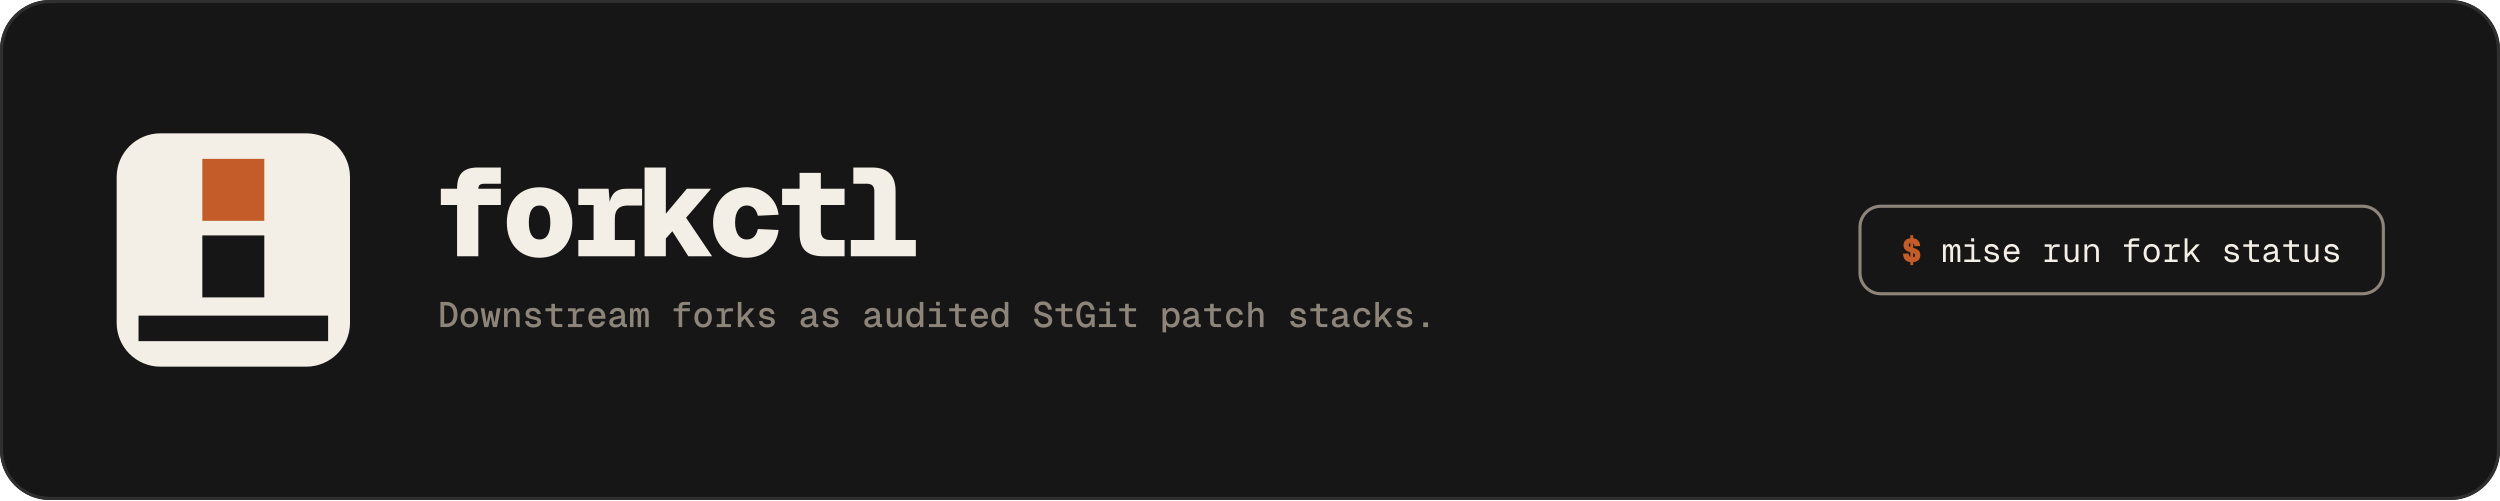
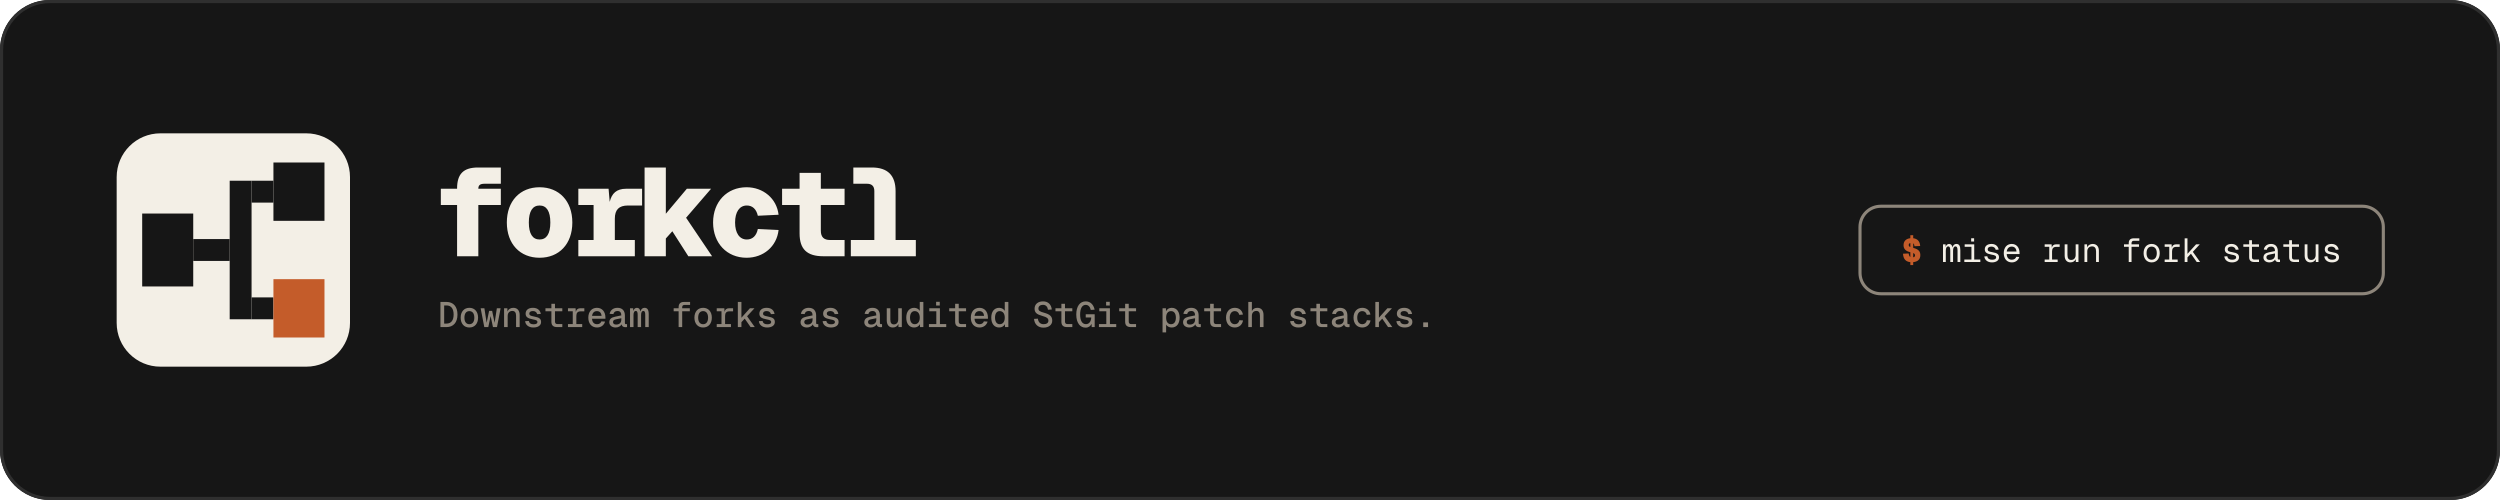
<svg xmlns="http://www.w3.org/2000/svg" width="1200" height="240" viewBox="0 0 1200 240" role="img" aria-label="forkctl — Downstream forks as audited StGit patch stacks.">
  <rect width="1200" height="240" rx="24" fill="#161616" />
  <rect x="0.75" y="0.75" width="1198.5" height="238.5" rx="23.25" fill="none" stroke="#2f2f2f" stroke-width="1.5" />
  <rect x="56" y="64" width="112" height="112" rx="21" fill="#f3efe6" />
-   <rect x="66.5" y="151.5" width="91" height="12.25" fill="#161616" />
-   <rect x="97.12" y="113" width="29.75" height="29.75" fill="#161616" />
-   <rect x="97.12" y="76.25" width="29.75" height="29.75" fill="#c45c2a" />
+   <rect x="68.25" y="102.5" width="24.5" height="35" fill="#161616" />
+   <rect x="92.75" y="114.75" width="17.5" height="10.5" fill="#161616" />
+   <rect x="110.25" y="86.75" width="10.5" height="66.5" fill="#161616" />
+   <rect x="120.75" y="86.75" width="10.5" height="10.5" fill="#161616" />
+   <rect x="120.75" y="142.75" width="10.5" height="10.5" fill="#161616" />
+   <rect x="131.25" y="78" width="24.5" height="28" fill="#161616" />
+   <rect x="131.25" y="134" width="24.5" height="28" fill="#c45c2a" />
  <path d="M219.4 123H229.6V98.4H240.4V90.6H229.6C229.6 88.92 230.38 88.2 232.6 88.2H240.4V80.4H229.48C222.46 80.4 219.4 83.46 219.4 90.48V90.6H211.6V98.4H219.4ZM259 123.72C268.36 123.72 274.72 117.12 274.72 106.8C274.72 96.48 268.36 89.88 259 89.88C249.64 89.88 243.28 96.48 243.28 106.8C243.28 117.12 249.64 123.72 259 123.72ZM259 114.96C255.64 114.96 253.84 112.2 253.84 106.8C253.84 101.4 255.64 98.64 259 98.64C262.36 98.64 264.16 101.4 264.16 106.8C264.16 112.2 262.36 114.96 259 114.96ZM277.6 123H304.72V115.2H295.12V105C295.12 100.68 297.04 98.64 301.48 98.64H308.2V90.6H300.52C295.96 90.6 293.62 92.82 292.66 96.9L292.12 90.6H277.6V98.4H284.92V115.2H277.6ZM309.4 123H319.6V114.48L322.72 111L330.4 123H341.8L329.32 104.52L341.32 90.6H329.68L319.6 102.6V80.4H309.4ZM358.36 123.72C366.4 123.72 372.82 118.38 373.72 110.4L363.76 109.92C363.1 113.16 361.24 114.96 358.48 114.96C354.94 114.96 352.84 111.84 352.84 106.8C352.84 101.76 354.94 98.64 358.48 98.64C361.18 98.64 363.04 100.38 363.76 103.56L373.72 103.08C372.82 95.22 366.28 89.88 358.36 89.88C348.94 89.88 342.28 96.84 342.28 106.8C342.28 116.76 348.94 123.72 358.36 123.72ZM395.2 123H405.4V115.2H398.44C395.44 115.2 394 113.76 394 110.76V98.4H405.4V90.6H394V82.98H383.8V90.6H375.4V98.4H383.8V112.08C383.8 119.52 387.28 123 395.2 123ZM408.4 123H439.6V115.2H429.88V91.8C429.88 84.18 426.1 80.4 418.48 80.4H409.6V88.2H416.2C418.48 88.2 419.68 89.4 419.68 91.68V115.2H408.4Z" fill="#f3efe6" />
  <path d="M211.41 157H214.35C217.56 157 219.59 154.86 219.59 150.98C219.59 147.11 217.56 144.93 214.35 144.93H211.41ZM213.2 155.32V146.61H214.3C216.48 146.61 217.74 148.07 217.74 150.98C217.74 153.87 216.48 155.32 214.3 155.32ZM225.3 157.2C227.82 157.2 229.48 155.37 229.48 152.48C229.48 149.59 227.82 147.75 225.3 147.75C222.77 147.75 221.12 149.59 221.12 152.48C221.12 155.37 222.77 157.2 225.3 157.2ZM225.3 155.62C223.77 155.62 222.92 154.45 222.92 152.48C222.92 150.51 223.77 149.33 225.3 149.33C226.81 149.33 227.68 150.51 227.68 152.48C227.68 154.45 226.81 155.62 225.3 155.62ZM232.46 157H234.38L235.5 151.71L236.62 157H238.56L240.29 147.96H238.49L237.42 154.94L236.23 149.23H234.77L233.58 154.94L232.51 147.96H230.71ZM241.96 157H243.68V151.65C243.68 150.08 244.66 149.25 245.92 149.25C247.13 149.25 247.72 150.05 247.72 151.61V157H249.44V151.17C249.44 149.23 248.44 147.75 246.41 147.75C245.16 147.75 244.05 148.33 243.57 149.59L243.54 147.96H241.96ZM256.04 157.2C258.23 157.2 259.72 156.22 259.72 154.59C259.72 153.09 258.98 152.38 256.24 151.9C254.61 151.59 254.06 151.34 254.06 150.52C254.06 149.84 254.59 149.3 255.81 149.3C256.95 149.3 257.65 149.93 257.84 150.79L259.59 150.69C259.33 149.13 258.21 147.75 255.81 147.75C253.5 147.75 252.3 148.94 252.3 150.52C252.3 152.05 253.13 152.82 255.8 153.31C257.6 153.63 257.97 153.92 257.97 154.6C257.97 155.32 257.28 155.66 256.05 155.66C254.73 155.66 254 155.06 253.83 154.06L252.07 154.16C252.21 155.86 253.6 157.2 256.04 157.2ZM267.39 157H269.91V155.56H267.58C266.78 155.56 266.39 155.16 266.39 154.31V149.4H269.91V147.96H266.39V145.83H264.67V147.96H261.82V149.4H264.67V154.4C264.67 156.17 265.56 157 267.39 157ZM272.63 157H279.46V155.56H276.64V151.63C276.64 150.2 277.32 149.45 278.63 149.45H280.48V147.96H278.56C277.4 147.96 276.67 148.53 276.38 149.72L276.28 147.96H272.63V149.4H274.92V155.56H272.63ZM286.58 157.2C288.54 157.2 289.93 156.08 290.44 154.37L288.66 154.25C288.37 155.08 287.66 155.62 286.6 155.62C285.17 155.62 284.27 154.72 284.17 152.99H290.61V152.51C290.61 149.52 288.93 147.75 286.53 147.75C284.02 147.75 282.39 149.62 282.39 152.48C282.39 155.35 284.03 157.2 286.58 157.2ZM284.19 151.61C284.39 150.12 285.24 149.33 286.52 149.33C287.74 149.33 288.62 150.06 288.74 151.61ZM295.48 157.2C296.78 157.2 297.89 156.59 298.35 155.71L298.37 155.74C298.57 156.63 299.18 157.05 300.2 157.05C300.51 157.05 300.85 157.02 300.98 157V155.59H300.47C300.12 155.59 299.95 155.45 299.95 155.03V151.46C299.95 149.15 298.71 147.75 296.39 147.75C294.32 147.75 292.96 148.91 292.62 150.64L294.42 150.76C294.66 149.83 295.25 149.28 296.39 149.28C297.62 149.28 298.23 150 298.23 151.39L295.31 152C293.4 152.38 292.47 153.19 292.47 154.72C292.47 156.22 293.78 157.2 295.48 157.2ZM295.73 155.79C294.8 155.79 294.25 155.35 294.25 154.59C294.25 153.87 294.63 153.48 295.71 153.26L298.23 152.75V153.45C298.23 154.86 297.38 155.79 295.73 155.79ZM302.41 157H304.08V151.22C304.08 149.84 304.52 149.25 305.17 149.25C305.83 149.25 306.08 149.79 306.08 151.19V157H307.72V151.22C307.72 149.84 308.16 149.25 308.79 149.25C309.42 149.25 309.72 149.74 309.72 151.19V157H311.39V150.9C311.39 148.67 310.76 147.75 309.35 147.75C308.41 147.75 307.72 148.4 307.41 149.49L307.39 149.45C307.17 148.33 306.64 147.75 305.73 147.75C304.88 147.75 304.26 148.31 303.96 149.3L303.91 147.96H302.41ZM325.74 157H327.45V149.4H331.11V147.96H327.45V147.5C327.45 146.8 327.79 146.38 328.49 146.38H331.24V144.93H328.32C326.55 144.93 325.74 145.81 325.74 147.48V147.96H323.36V149.4H325.74ZM337.5 157.2C340.02 157.2 341.68 155.37 341.68 152.48C341.68 149.59 340.02 147.75 337.5 147.75C334.97 147.75 333.32 149.59 333.32 152.48C333.32 155.37 334.97 157.2 337.5 157.2ZM337.5 155.62C335.97 155.62 335.12 154.45 335.12 152.48C335.12 150.51 335.97 149.33 337.5 149.33C339.01 149.33 339.88 150.51 339.88 152.48C339.88 154.45 339.01 155.62 337.5 155.62ZM344.03 157H350.86V155.56H348.04V151.63C348.04 150.2 348.72 149.45 350.03 149.45H351.88V147.96H349.96C348.8 147.96 348.07 148.53 347.78 149.72L347.68 147.96H344.03V149.4H346.32V155.56H344.03ZM354.16 157H355.88V154.64L357.47 152.95L360.28 157H362.3L358.61 151.8L362.15 147.96H359.96L355.88 152.51V144.93H354.16ZM368.24 157.2C370.43 157.2 371.92 156.22 371.92 154.59C371.92 153.09 371.18 152.38 368.44 151.9C366.81 151.59 366.26 151.34 366.26 150.52C366.26 149.84 366.79 149.3 368.01 149.3C369.15 149.3 369.85 149.93 370.04 150.79L371.79 150.69C371.53 149.13 370.41 147.75 368.01 147.75C365.7 147.75 364.5 148.94 364.5 150.52C364.5 152.05 365.33 152.82 368 153.31C369.8 153.63 370.17 153.92 370.17 154.6C370.17 155.32 369.48 155.66 368.25 155.66C366.93 155.66 366.2 155.06 366.03 154.06L364.27 154.16C364.41 155.86 365.8 157.2 368.24 157.2ZM387.28 157.2C388.58 157.2 389.69 156.59 390.15 155.71L390.17 155.74C390.37 156.63 390.98 157.05 392 157.05C392.31 157.05 392.65 157.02 392.78 157V155.59H392.27C391.92 155.59 391.75 155.45 391.75 155.03V151.46C391.75 149.15 390.51 147.75 388.19 147.75C386.12 147.75 384.76 148.91 384.42 150.64L386.22 150.76C386.46 149.83 387.05 149.28 388.19 149.28C389.42 149.28 390.03 150 390.03 151.39L387.11 152C385.2 152.38 384.27 153.19 384.27 154.72C384.27 156.22 385.58 157.2 387.28 157.2ZM387.53 155.79C386.6 155.79 386.05 155.35 386.05 154.59C386.05 153.87 386.43 153.48 387.51 153.26L390.03 152.75V153.45C390.03 154.86 389.18 155.79 387.53 155.79ZM398.84 157.2C401.03 157.2 402.52 156.22 402.52 154.59C402.52 153.09 401.78 152.38 399.04 151.9C397.41 151.59 396.86 151.34 396.86 150.52C396.86 149.84 397.39 149.3 398.61 149.3C399.75 149.3 400.45 149.93 400.64 150.79L402.39 150.69C402.13 149.13 401.01 147.75 398.61 147.75C396.3 147.75 395.1 148.94 395.1 150.52C395.1 152.05 395.93 152.82 398.6 153.31C400.4 153.63 400.77 153.92 400.77 154.6C400.77 155.32 400.08 155.66 398.85 155.66C397.53 155.66 396.8 155.06 396.63 154.06L394.87 154.16C395.01 155.86 396.4 157.2 398.84 157.2ZM417.88 157.2C419.18 157.2 420.29 156.59 420.75 155.71L420.77 155.74C420.97 156.63 421.58 157.05 422.6 157.05C422.91 157.05 423.25 157.02 423.38 157V155.59H422.87C422.52 155.59 422.35 155.45 422.35 155.03V151.46C422.35 149.15 421.11 147.75 418.79 147.75C416.72 147.75 415.36 148.91 415.02 150.64L416.82 150.76C417.06 149.83 417.65 149.28 418.79 149.28C420.02 149.28 420.63 150 420.63 151.39L417.71 152C415.8 152.38 414.87 153.19 414.87 154.72C414.87 156.22 416.18 157.2 417.88 157.2ZM418.13 155.79C417.2 155.79 416.65 155.35 416.65 154.59C416.65 153.87 417.03 153.48 418.11 153.26L420.63 152.75V153.45C420.63 154.86 419.78 155.79 418.13 155.79ZM428.52 157.2C429.83 157.2 430.78 156.59 431.25 155.49V157H432.87V147.96H431.15V153.29C431.15 154.82 430.34 155.71 429.08 155.71C427.92 155.71 427.36 154.99 427.36 153.36V147.96H425.64V153.8C425.64 155.96 426.77 157.2 428.52 157.2ZM438.79 157.2C440.06 157.2 441.05 156.59 441.56 155.62L441.61 157H443.21V144.93H441.49V149.23C441.05 148.43 440.06 147.75 438.79 147.75C436.47 147.75 435.01 149.55 435.01 152.48C435.01 155.4 436.47 157.2 438.79 157.2ZM439.07 155.62C437.65 155.62 436.81 154.43 436.81 152.48C436.81 150.49 437.65 149.33 439.04 149.33C440.57 149.33 441.49 150.51 441.49 152.48C441.49 154.43 440.55 155.62 439.07 155.62ZM449.33 146.65H451.09V144.86H449.33ZM445.89 157H454.19V155.56H451.16V147.96H446.06V149.4H449.43V155.56H445.89ZM461.19 157H463.71V155.56H461.38C460.58 155.56 460.19 155.16 460.19 154.31V149.4H463.71V147.96H460.19V145.83H458.47V147.96H455.62V149.4H458.47V154.4C458.47 156.17 459.36 157 461.19 157ZM470.18 157.2C472.14 157.2 473.53 156.08 474.04 154.37L472.26 154.25C471.97 155.08 471.26 155.62 470.2 155.62C468.77 155.62 467.87 154.72 467.77 152.99H474.21V152.51C474.21 149.52 472.53 147.75 470.13 147.75C467.62 147.75 465.99 149.62 465.99 152.48C465.99 155.35 467.63 157.2 470.18 157.2ZM467.79 151.61C467.99 150.12 468.84 149.33 470.12 149.33C471.34 149.33 472.22 150.06 472.34 151.61ZM479.59 157.2C480.86 157.2 481.85 156.59 482.36 155.62L482.41 157H484.01V144.93H482.29V149.23C481.85 148.43 480.86 147.75 479.59 147.75C477.27 147.75 475.81 149.55 475.81 152.48C475.81 155.4 477.27 157.2 479.59 157.2ZM479.87 155.62C478.45 155.62 477.61 154.43 477.61 152.48C477.61 150.49 478.45 149.33 479.84 149.33C481.37 149.33 482.29 150.51 482.29 152.48C482.29 154.43 481.35 155.62 479.87 155.62ZM500.85 157.27C503.39 157.27 505.07 155.93 505.07 153.92C505.07 151.97 504.07 150.91 501.18 150.12C499.03 149.54 498.44 149.13 498.44 148.07C498.44 147.02 499.29 146.32 500.61 146.32C502.06 146.32 502.84 147.28 503.03 148.67L504.86 148.57C504.63 146.24 503.18 144.66 500.67 144.66C498.13 144.66 496.6 146.09 496.6 148.16C496.6 150.03 497.64 150.9 500.12 151.58C502.65 152.29 503.23 152.87 503.23 153.92C503.23 155.01 502.4 155.61 500.92 155.61C499.39 155.61 498.39 154.69 498.17 152.95L496.33 153.07C496.53 155.61 498.23 157.27 500.85 157.27ZM512.19 157H514.71V155.56H512.38C511.58 155.56 511.19 155.16 511.19 154.31V149.4H514.71V147.96H511.19V145.83H509.47V147.96H506.62V149.4H509.47V154.4C509.47 156.17 510.36 157 512.19 157ZM521.08 157.27C522.51 157.27 523.43 156.54 523.96 155.45L524.01 157H525.45V150.85H521.15V152.39H523.8C523.73 154.31 522.78 155.59 521.24 155.59C519.47 155.59 518.46 153.94 518.46 150.98C518.46 148.01 519.43 146.34 521.15 146.34C522.44 146.34 523.24 147.29 523.58 148.77L525.43 148.65C524.91 146.24 523.41 144.66 521.13 144.66C518.29 144.66 516.61 147.09 516.61 150.98C516.61 155.08 518.48 157.27 521.08 157.27ZM530.93 146.65H532.69V144.86H530.93ZM527.49 157H535.79V155.56H532.76V147.96H527.66V149.4H531.03V155.56H527.49ZM542.79 157H545.31V155.56H542.98C542.18 155.56 541.79 155.16 541.79 154.31V149.4H545.31V147.96H541.79V145.83H540.07V147.96H537.22V149.4H540.07V154.4C540.07 156.17 540.96 157 542.79 157ZM558.02 159.55H559.74V155.79C560.23 156.69 561.24 157.2 562.43 157.2C565.03 157.2 566.22 155.03 566.22 152.48C566.22 149.93 565.03 147.75 562.43 147.75C561.19 147.75 560.2 148.33 559.67 149.42L559.66 147.96H558.02ZM562.1 155.62C560.66 155.62 559.74 154.57 559.74 152.48C559.74 150.39 560.68 149.33 562.1 149.33C563.55 149.33 564.42 150.46 564.42 152.48C564.42 154.5 563.55 155.62 562.1 155.62ZM570.88 157.2C572.18 157.2 573.29 156.59 573.75 155.71L573.77 155.74C573.97 156.63 574.58 157.05 575.6 157.05C575.91 157.05 576.25 157.02 576.38 157V155.59H575.87C575.52 155.59 575.35 155.45 575.35 155.03V151.46C575.35 149.15 574.11 147.75 571.79 147.75C569.72 147.75 568.36 148.91 568.02 150.64L569.82 150.76C570.06 149.83 570.65 149.28 571.79 149.28C573.02 149.28 573.63 150 573.63 151.39L570.71 152C568.8 152.38 567.87 153.19 567.87 154.72C567.87 156.22 569.18 157.2 570.88 157.2ZM571.13 155.79C570.2 155.79 569.65 155.35 569.65 154.59C569.65 153.87 570.03 153.48 571.11 153.26L573.63 152.75V153.45C573.63 154.86 572.78 155.79 571.13 155.79ZM583.59 157H586.11V155.56H583.78C582.98 155.56 582.59 155.16 582.59 154.31V149.4H586.11V147.96H582.59V145.83H580.87V147.96H578.02V149.4H580.87V154.4C580.87 156.17 581.76 157 583.59 157ZM592.7 157.2C594.78 157.2 596.31 155.86 596.65 153.8L594.9 153.7C594.64 154.98 593.79 155.62 592.72 155.62C591.19 155.62 590.27 154.43 590.27 152.48C590.27 150.52 591.19 149.33 592.72 149.33C593.79 149.33 594.57 149.98 594.85 151.12L596.6 151C596.26 148.96 594.76 147.75 592.7 147.75C590.17 147.75 588.49 149.62 588.49 152.48C588.49 155.33 590.17 157.2 592.7 157.2ZM599.18 157H600.9V151.66C600.9 150.1 601.76 149.25 603.06 149.25C604.2 149.25 604.77 149.98 604.77 151.61V157H606.49V151.17C606.49 149.15 605.49 147.75 603.57 147.75C602.34 147.75 601.37 148.25 600.9 149.33V144.93H599.18ZM623.24 157.2C625.43 157.2 626.93 156.22 626.93 154.59C626.93 153.09 626.18 152.38 623.44 151.9C621.81 151.59 621.26 151.34 621.26 150.52C621.26 149.84 621.79 149.3 623.02 149.3C624.15 149.3 624.85 149.93 625.04 150.79L626.79 150.69C626.53 149.13 625.41 147.75 623.02 147.75C620.7 147.75 619.5 148.94 619.5 150.52C619.5 152.05 620.33 152.82 623 153.31C624.8 153.63 625.17 153.92 625.17 154.6C625.17 155.32 624.48 155.66 623.25 155.66C621.93 155.66 621.2 155.06 621.03 154.06L619.28 154.16C619.41 155.86 620.81 157.2 623.24 157.2ZM634.59 157H637.11V155.56H634.78C633.98 155.56 633.59 155.16 633.59 154.31V149.4H637.11V147.96H633.59V145.83H631.87V147.96H629.02V149.4H631.87V154.4C631.87 156.17 632.76 157 634.59 157ZM642.28 157.2C643.59 157.2 644.69 156.59 645.15 155.71L645.17 155.74C645.37 156.63 645.98 157.05 647 157.05C647.31 157.05 647.65 157.02 647.78 157V155.59H647.27C646.92 155.59 646.75 155.45 646.75 155.03V151.46C646.75 149.15 645.51 147.75 643.19 147.75C641.12 147.75 639.76 148.91 639.42 150.64L641.22 150.76C641.46 149.83 642.06 149.28 643.19 149.28C644.42 149.28 645.03 150 645.03 151.39L642.11 152C640.2 152.38 639.27 153.19 639.27 154.72C639.27 156.22 640.58 157.2 642.28 157.2ZM642.53 155.79C641.6 155.79 641.05 155.35 641.05 154.59C641.05 153.87 641.43 153.48 642.51 153.26L645.03 152.75V153.45C645.03 154.86 644.18 155.79 642.53 155.79ZM653.9 157.2C655.98 157.2 657.51 155.86 657.85 153.8L656.1 153.7C655.84 154.98 654.99 155.62 653.92 155.62C652.39 155.62 651.47 154.43 651.47 152.48C651.47 150.52 652.39 149.33 653.92 149.33C654.99 149.33 655.77 149.98 656.05 151.12L657.8 151C657.46 148.96 655.96 147.75 653.9 147.75C651.37 147.75 649.69 149.62 649.69 152.48C649.69 155.33 651.37 157.2 653.9 157.2ZM660.16 157H661.88V154.64L663.48 152.95L666.28 157H668.3L664.61 151.8L668.15 147.96H665.96L661.88 152.51V144.93H660.16ZM674.24 157.2C676.43 157.2 677.93 156.22 677.93 154.59C677.93 153.09 677.18 152.38 674.44 151.9C672.81 151.59 672.26 151.34 672.26 150.52C672.26 149.84 672.79 149.3 674.02 149.3C675.15 149.3 675.85 149.93 676.04 150.79L677.79 150.69C677.53 149.13 676.41 147.75 674.02 147.75C671.7 147.75 670.5 148.94 670.5 150.52C670.5 152.05 671.33 152.82 674 153.31C675.8 153.63 676.17 153.92 676.17 154.6C676.17 155.32 675.48 155.66 674.25 155.66C672.93 155.66 672.2 155.06 672.03 154.06L670.28 154.16C670.41 155.86 671.81 157.2 674.24 157.2ZM683.14 157H685.46V154.76H683.14Z" fill="#8d857a" />
  <rect x="892.8" y="99" width="251.2" height="42" rx="10" fill="none" stroke="#8d857a" stroke-width="1.5" />
  <path d="M916.96 127.22H918.34V125.82C920.54 125.63 921.76 124.46 921.76 122.46C921.76 120.74 920.96 119.63 918.34 118.98V116.8C918.74 117.02 918.88 117.49 918.96 118.19L921.68 118.08C921.57 115.84 920.38 114.58 918.34 114.34V112.88H916.96V114.34C914.82 114.56 913.7 115.84 913.7 117.7C913.7 119.7 915.02 120.62 916.96 121.06V123.38C916.51 123.1 916.29 122.54 916.16 121.65L913.44 121.78C913.6 124.26 914.7 125.62 916.96 125.82ZM916.19 117.57C916.19 117.1 916.43 116.78 916.96 116.66V118.58C916.35 118.32 916.19 118.05 916.19 117.57ZM919.2 122.62C919.2 123.1 918.94 123.39 918.34 123.5V121.46C918.99 121.74 919.2 122.1 919.2 122.62Z" fill="#c45c2a" />
  <path d="M932.64 125.76H933.98V120.35C933.98 118.91 934.46 118.27 935.14 118.27C935.84 118.27 936.13 118.88 936.13 120.32V125.76H937.47V120.35C937.47 118.91 937.95 118.27 938.62 118.27C939.3 118.27 939.62 118.82 939.62 120.32V125.76H940.96V120.13C940.96 117.95 940.37 117.09 939.01 117.09C938.11 117.09 937.46 117.73 937.18 118.77L937.17 118.67C936.96 117.63 936.43 117.09 935.58 117.09C934.78 117.09 934.19 117.63 933.9 118.53L933.87 117.28H932.64ZM946.16 115.95H947.57V114.38H946.16ZM942.88 125.76H950.56V124.58H947.63V117.28H943.04V118.46H946.29V124.58H942.88ZM956.16 125.95C958.08 125.95 959.52 125.06 959.52 123.55C959.52 122.14 958.82 121.46 956.19 121.02C954.66 120.77 954.08 120.51 954.08 119.65C954.08 118.93 954.66 118.37 955.9 118.37C957.06 118.37 957.76 119.01 957.95 119.9L959.36 119.81C959.1 118.34 958.02 117.09 955.92 117.09C953.84 117.09 952.7 118.18 952.7 119.65C952.7 121.02 953.44 121.78 955.9 122.21C957.76 122.53 958.14 122.82 958.14 123.55C958.14 124.32 957.41 124.67 956.16 124.67C954.82 124.67 954.05 124.05 953.89 122.99L952.48 123.09C952.61 124.69 953.95 125.95 956.16 125.95ZM965.7 125.95C967.49 125.95 968.8 124.88 969.25 123.36L967.81 123.25C967.52 124.11 966.8 124.67 965.7 124.67C964.22 124.67 963.31 123.76 963.22 121.94H969.39V121.54C969.39 118.69 967.84 117.09 965.63 117.09C963.3 117.09 961.81 118.83 961.81 121.52C961.81 124.21 963.3 125.95 965.7 125.95ZM963.22 120.75C963.44 119.18 964.32 118.37 965.63 118.37C966.88 118.37 967.79 119.12 967.92 120.75ZM981.44 125.76H987.68V124.58H984.99V120.64C984.99 119.25 985.66 118.5 986.91 118.5H988.64V117.28H986.9C985.84 117.28 985.14 117.82 984.86 118.93L984.77 117.28H981.44V118.46H983.65V124.58H981.44ZM993.81 125.95C995.02 125.95 995.92 125.39 996.38 124.38V125.76H997.66V117.28H996.32V122.34C996.32 123.86 995.5 124.77 994.18 124.77C992.96 124.77 992.38 124.02 992.38 122.37V117.28H991.04V122.74C991.04 124.75 992.13 125.95 993.81 125.95ZM1000.54 125.76H1001.89V120.69C1001.89 119.12 1002.91 118.27 1004.22 118.27C1005.5 118.27 1006.11 119.12 1006.11 120.69V125.76H1007.46V120.3C1007.46 118.51 1006.45 117.09 1004.51 117.09C1003.34 117.09 1002.27 117.63 1001.81 118.8L1001.78 117.28H1000.54ZM1021.79 125.76H1023.14V118.46H1026.72V117.28H1023.14V116.74C1023.14 116.03 1023.49 115.58 1024.16 115.58H1026.88V114.4H1024.16C1022.56 114.4 1021.79 115.23 1021.79 116.74V117.28H1019.52V118.46H1021.79ZM1032.8 125.95C1035.14 125.95 1036.67 124.22 1036.67 121.52C1036.67 118.82 1035.14 117.09 1032.8 117.09C1030.45 117.09 1028.93 118.82 1028.93 121.52C1028.93 124.22 1030.45 125.95 1032.8 125.95ZM1032.8 124.67C1031.23 124.67 1030.34 123.49 1030.34 121.52C1030.34 119.55 1031.23 118.37 1032.8 118.37C1034.35 118.37 1035.26 119.55 1035.26 121.52C1035.26 123.49 1034.35 124.67 1032.8 124.67ZM1039.04 125.76H1045.28V124.58H1042.59V120.64C1042.59 119.25 1043.26 118.5 1044.51 118.5H1046.24V117.28H1044.5C1043.44 117.28 1042.74 117.82 1042.46 118.93L1042.37 117.28H1039.04V118.46H1041.25V124.58H1039.04ZM1048.64 125.76H1049.98V123.55L1051.65 121.79L1054.43 125.76H1056.06L1052.56 120.88L1055.9 117.28H1054.11L1049.98 121.84V114.4H1048.64ZM1071.36 125.95C1073.28 125.95 1074.72 125.06 1074.72 123.55C1074.72 122.14 1074.02 121.46 1071.39 121.02C1069.86 120.77 1069.28 120.51 1069.28 119.65C1069.28 118.93 1069.86 118.37 1071.1 118.37C1072.26 118.37 1072.96 119.01 1073.15 119.9L1074.56 119.81C1074.3 118.34 1073.22 117.09 1071.12 117.09C1069.04 117.09 1067.9 118.18 1067.9 119.65C1067.9 121.02 1068.64 121.78 1071.1 122.21C1072.96 122.53 1073.34 122.82 1073.34 123.55C1073.34 124.32 1072.61 124.67 1071.36 124.67C1070.02 124.67 1069.25 124.05 1069.09 122.99L1067.68 123.09C1067.81 124.69 1069.15 125.95 1071.36 125.95ZM1082.05 125.76H1084.32V124.58H1082.05C1081.3 124.58 1080.94 124.21 1080.94 123.42V118.46H1084.32V117.28H1080.94V115.3H1079.6V117.28H1076.8V118.46H1079.6V123.42C1079.6 125.01 1080.4 125.76 1082.05 125.76ZM1089.28 125.95C1090.5 125.95 1091.58 125.39 1092.05 124.56L1092.06 124.64C1092.26 125.46 1092.8 125.79 1093.7 125.79C1093.95 125.79 1094.27 125.78 1094.4 125.76V124.58H1093.86C1093.5 124.58 1093.34 124.45 1093.34 124.06V120.54C1093.34 118.4 1092.16 117.09 1090.11 117.09C1088.19 117.09 1086.94 118.18 1086.62 119.78L1088.05 119.89C1088.3 118.91 1088.93 118.37 1090.11 118.37C1091.33 118.37 1092 119.07 1092 120.51L1089.15 121.09C1087.3 121.46 1086.46 122.21 1086.46 123.65C1086.46 125.02 1087.68 125.95 1089.28 125.95ZM1089.41 124.77C1088.45 124.77 1087.87 124.32 1087.87 123.52C1087.87 122.82 1088.26 122.4 1089.41 122.18L1092 121.66V122.4C1092 123.81 1091.14 124.77 1089.41 124.77ZM1101.25 125.76H1103.52V124.58H1101.25C1100.5 124.58 1100.14 124.21 1100.14 123.42V118.46H1103.52V117.28H1100.14V115.3H1098.8V117.28H1096V118.46H1098.8V123.42C1098.8 125.01 1099.6 125.76 1101.25 125.76ZM1109.01 125.95C1110.22 125.95 1111.12 125.39 1111.58 124.38V125.76H1112.86V117.28H1111.52V122.34C1111.52 123.86 1110.7 124.77 1109.38 124.77C1108.16 124.77 1107.58 124.02 1107.58 122.37V117.28H1106.24V122.74C1106.24 124.75 1107.33 125.95 1109.01 125.95ZM1119.36 125.95C1121.28 125.95 1122.72 125.06 1122.72 123.55C1122.72 122.14 1122.02 121.46 1119.39 121.02C1117.86 120.77 1117.28 120.51 1117.28 119.65C1117.28 118.93 1117.86 118.37 1119.1 118.37C1120.26 118.37 1120.96 119.01 1121.15 119.9L1122.56 119.81C1122.3 118.34 1121.22 117.09 1119.12 117.09C1117.04 117.09 1115.9 118.18 1115.9 119.65C1115.9 121.02 1116.64 121.78 1119.1 122.21C1120.96 122.53 1121.34 122.82 1121.34 123.55C1121.34 124.32 1120.61 124.67 1119.36 124.67C1118.02 124.67 1117.25 124.05 1117.09 122.99L1115.68 123.09C1115.81 124.69 1117.15 125.95 1119.36 125.95Z" fill="#f3efe6" />
</svg>
